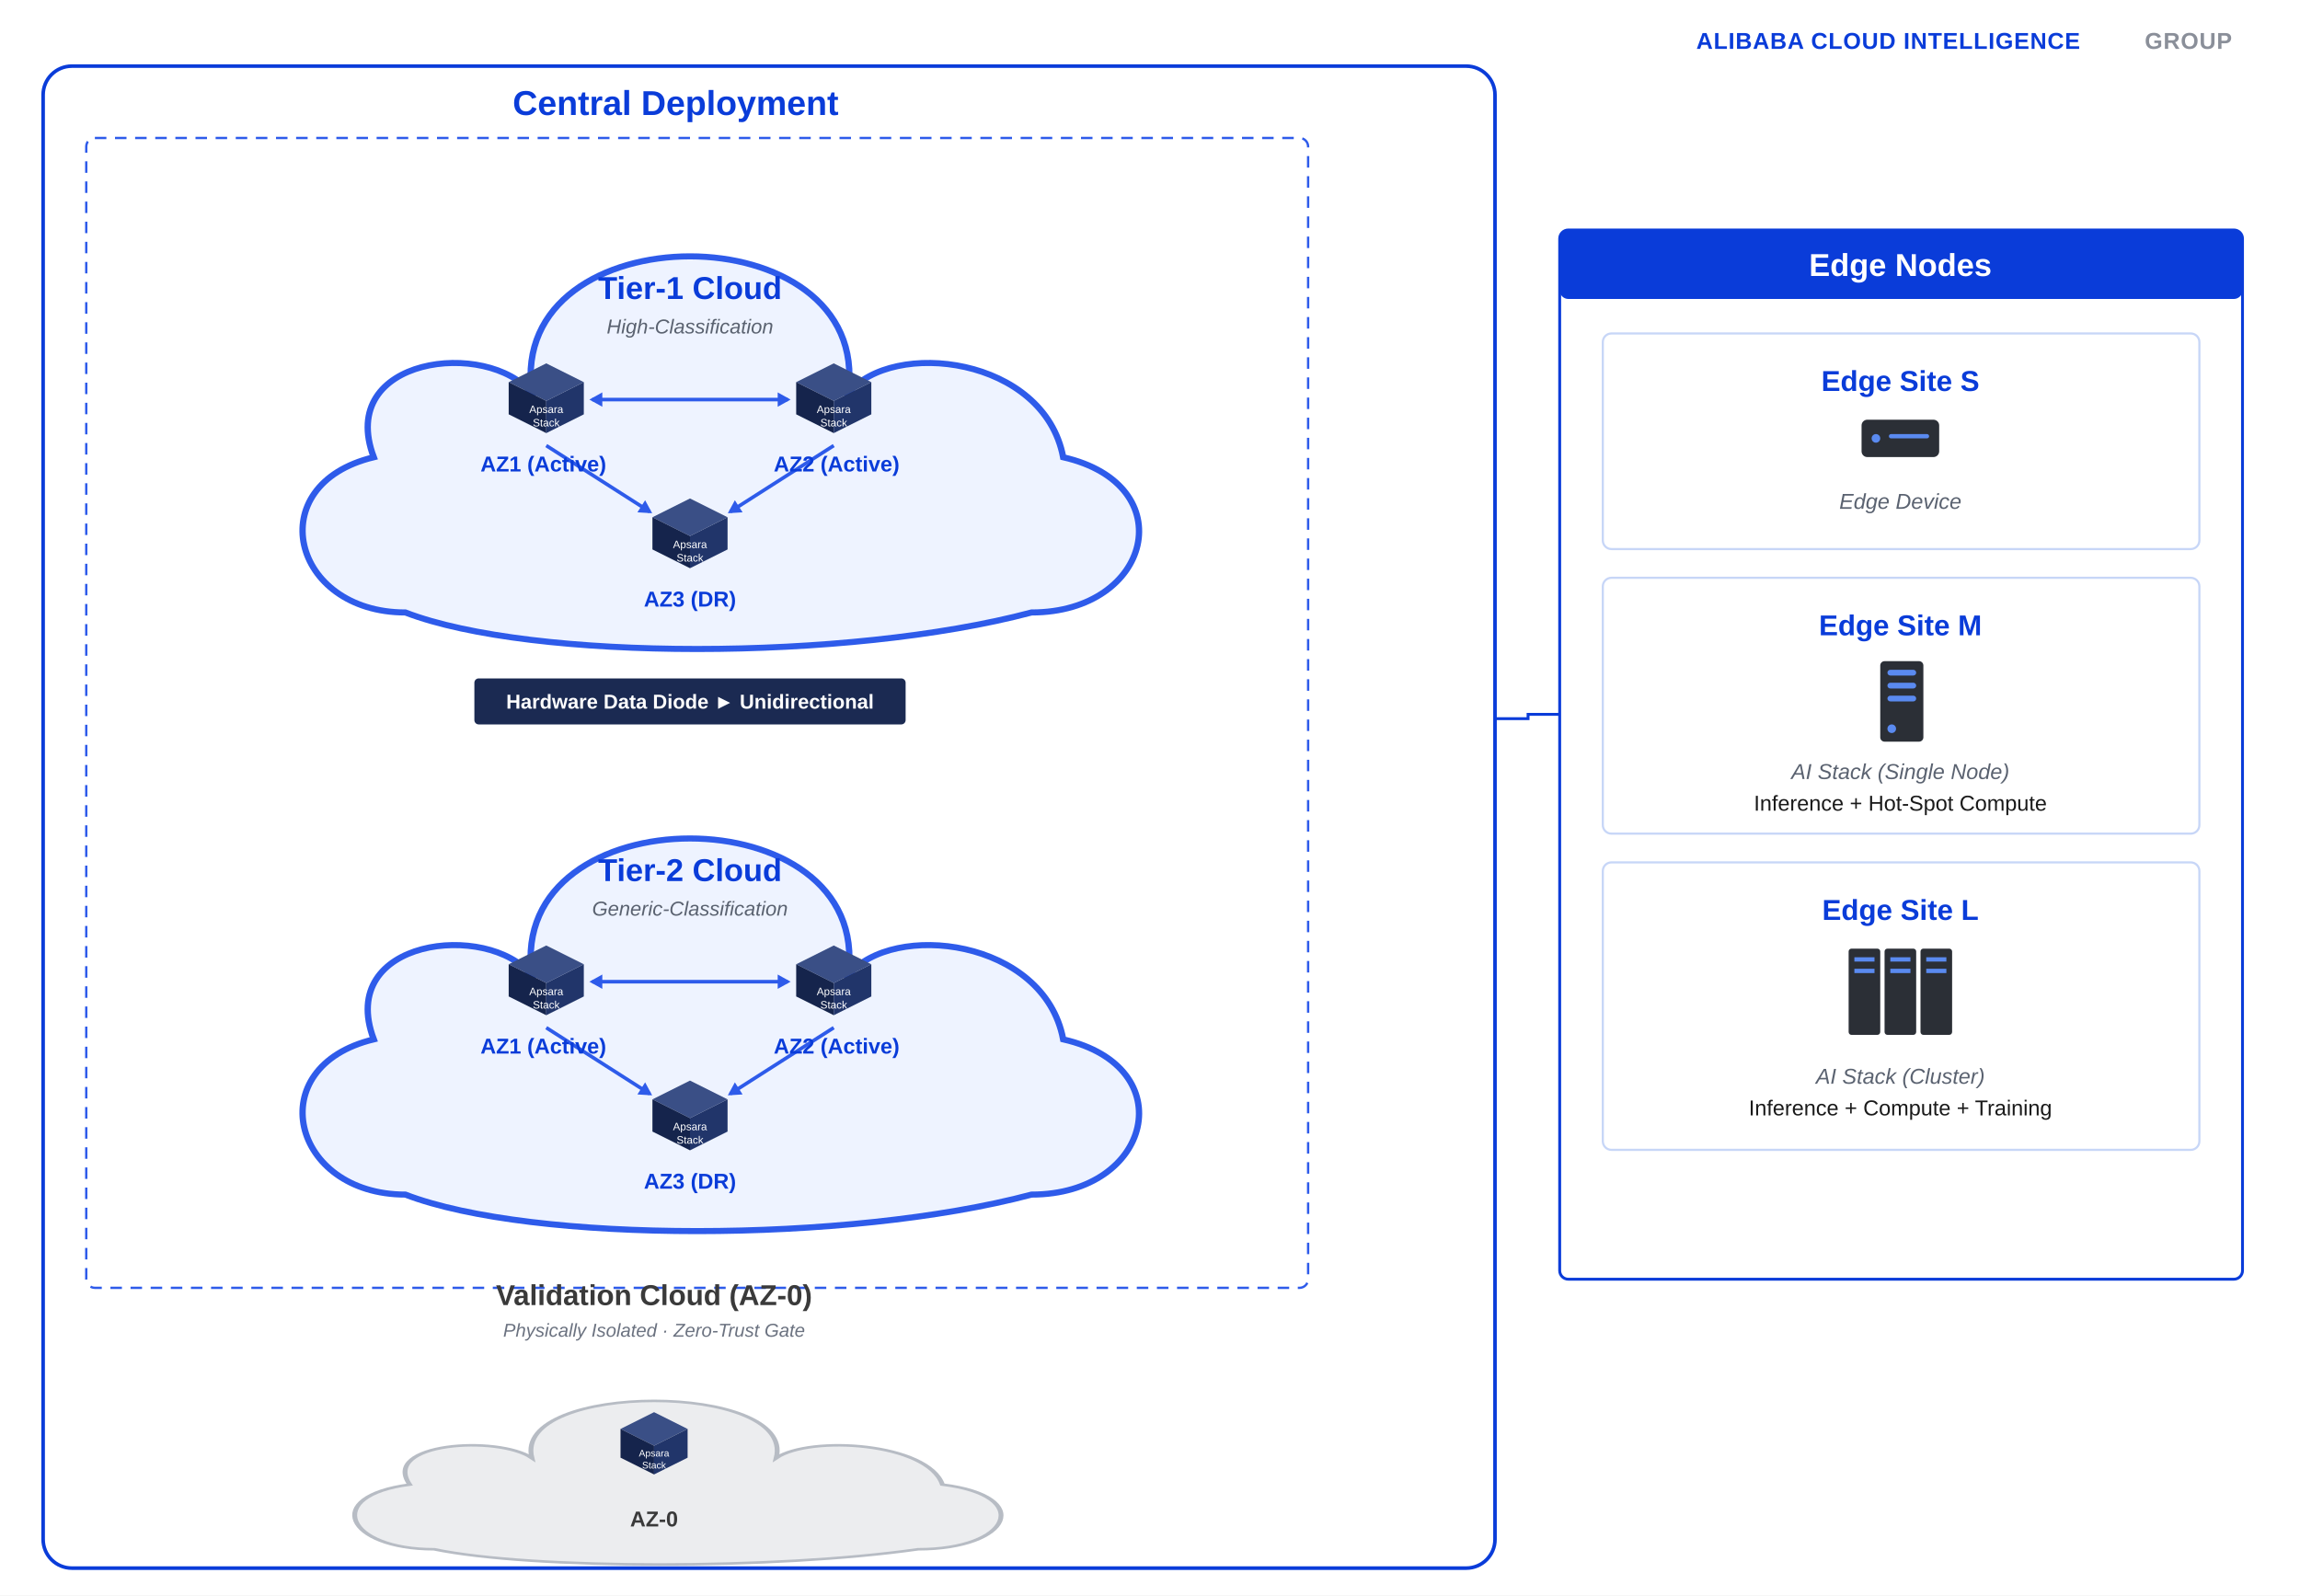
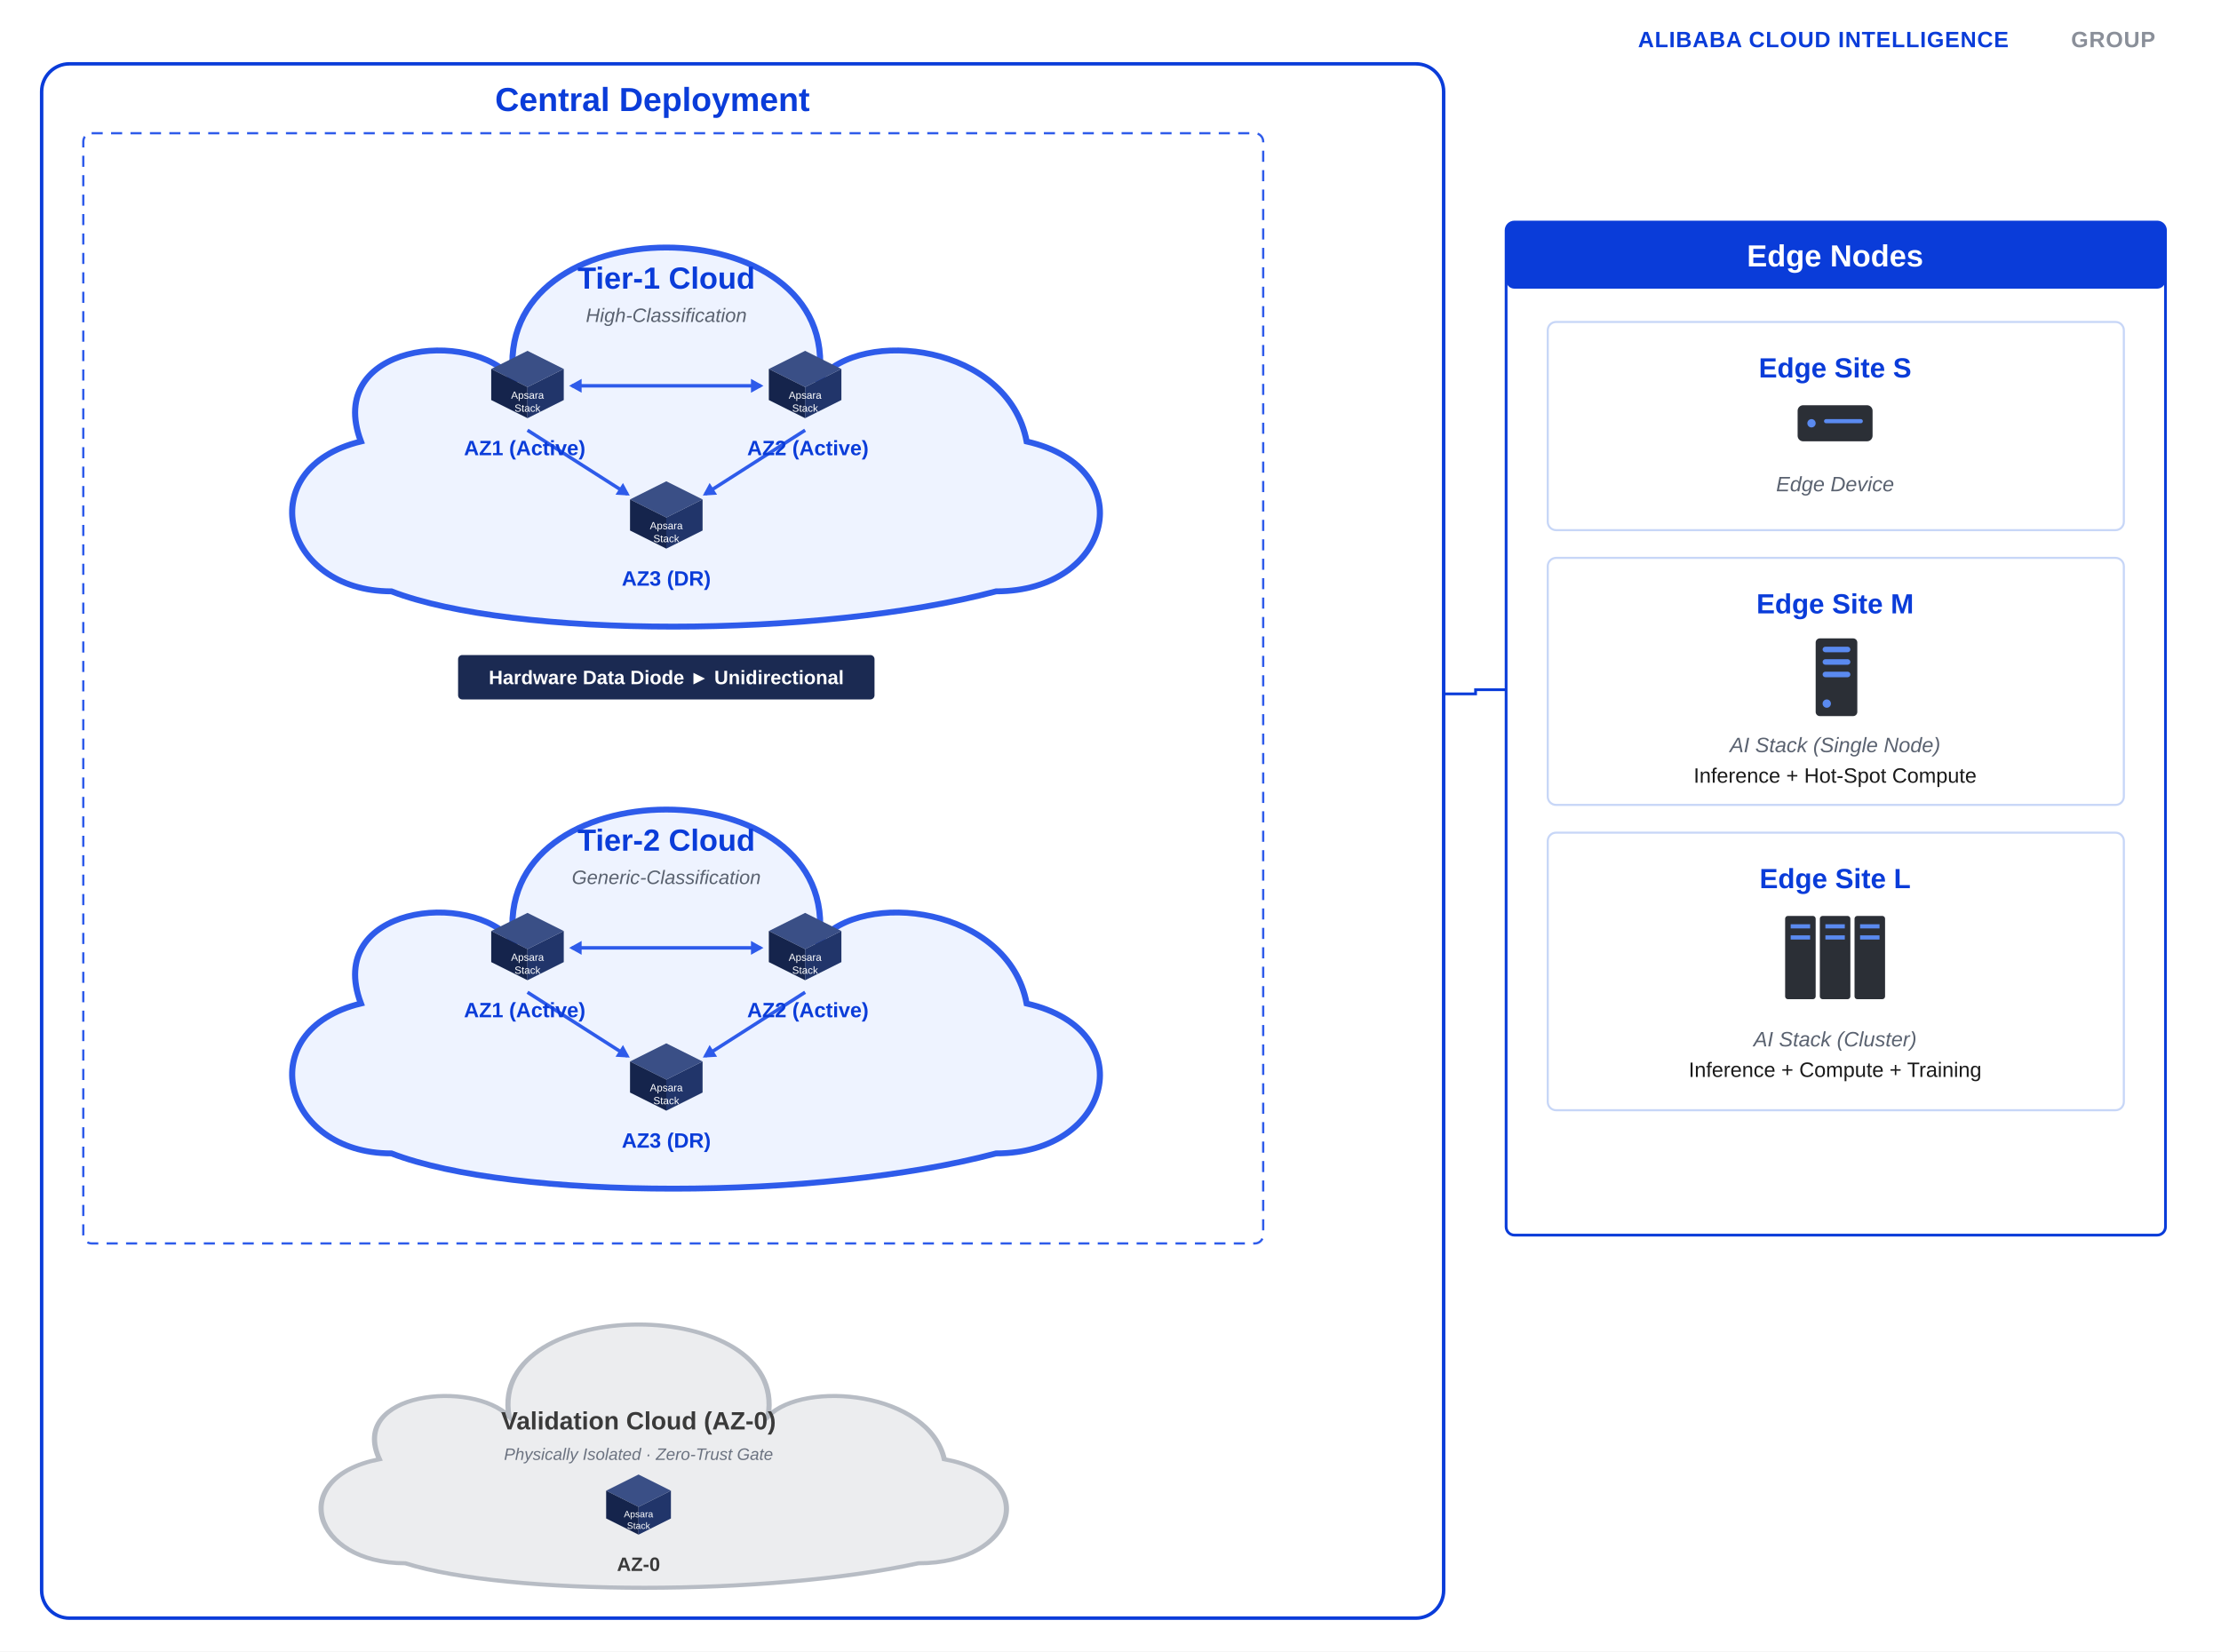
- <svg xmlns="http://www.w3.org/2000/svg" width="1600" height="1110" viewBox="0 0 1600 1110" font-family="'Helvetica Neue','Arial',sans-serif">
+ <svg xmlns="http://www.w3.org/2000/svg" width="1600" height="1190" viewBox="0 0 1600 1190" font-family="'Helvetica Neue','Arial',sans-serif">
  <defs>
    <marker id="aB" markerWidth="11" markerHeight="11" refX="7" refY="5" orient="auto" markerUnits="userSpaceOnUse">
      <path d="M0,0 L9,5 L0,10 Z" fill="#2E5BEA" />
    </marker>
    <marker id="aBs" markerWidth="11" markerHeight="11" refX="2" refY="5" orient="auto" markerUnits="userSpaceOnUse">
      <path d="M9,0 L0,5 L9,10 Z" fill="#2E5BEA" />
    </marker>
    <symbol id="cloud" viewBox="0 0 300 170" preserveAspectRatio="none">
      <path d="M60,154 C24,154 14,112 50,103 C38,70 86,64 100,82 C92,22 208,22 200,82 C214,64 262,70 268,103 C306,112 296,154 258,154 C200,170 100,170 60,154 Z" />
    </symbol>
    <symbol id="apsara" viewBox="0 0 64 60">
      <polygon points="32,3 60,17 32,31 4,17" fill="#3A4F86" />
      <polygon points="4,17 32,31 32,55 4,41" fill="#15244C" />
      <polygon points="32,31 60,17 60,41 32,55" fill="#21356A" />
      <text x="32" y="40" text-anchor="middle" font-size="8" fill="#FFFFFF">Apsara</text>
      <text x="32" y="50" text-anchor="middle" font-size="8" fill="#FFFFFF">Stack</text>
    </symbol>
  </defs>
-   <rect x="0" y="0" width="1600" height="1110" fill="#FFFFFF" />
+   <rect x="0" y="0" width="1600" height="1190" fill="#FFFFFF" />
  <text x="1180" y="34" font-size="16" font-weight="800" fill="#0A3CD9" letter-spacing="0.5">ALIBABA CLOUD INTELLIGENCE</text>
  <text x="1492" y="34" font-size="16" font-weight="800" fill="#8A8F99" letter-spacing="0.5">GROUP</text>
-   <rect x="30" y="46" width="1010" height="1045" rx="20" fill="none" stroke="#0A3CD9" stroke-width="2.5" />
+   <rect x="30" y="46" width="1010" height="1120" rx="20" fill="none" stroke="#0A3CD9" stroke-width="2.5" />
  <text x="470" y="80" text-anchor="middle" font-size="24" font-weight="700" fill="#0A3CD9">Central Deployment</text>
  <rect x="60" y="96" width="850" height="800" rx="6" fill="none" stroke="#2E5BEA" stroke-width="1.6" stroke-dasharray="8 6" />
  <use href="#cloud" x="150" y="100" width="660" height="360" fill="#EEF3FF" stroke="#2E5BEA" stroke-width="2" />
  <text x="480" y="208" text-anchor="middle" font-size="22" font-weight="700" fill="#0A3CD9">Tier-1 Cloud</text>
  <text x="480" y="232" text-anchor="middle" font-size="14" font-style="italic" fill="#5A6270">High-Classification</text>
  <use href="#apsara" x="350" y="250" width="60" height="56" />
  <use href="#apsara" x="550" y="250" width="60" height="56" />
  <use href="#apsara" x="450" y="344" width="60" height="56" />
  <line x1="412" y1="278" x2="548" y2="278" stroke="#2E5BEA" stroke-width="2.5" marker-end="url(#aB)" marker-start="url(#aBs)" />
  <line x1="380" y1="310" x2="452" y2="356" stroke="#2E5BEA" stroke-width="2.5" marker-end="url(#aB)" />
  <line x1="580" y1="310" x2="508" y2="356" stroke="#2E5BEA" stroke-width="2.5" marker-end="url(#aB)" />
  <text x="378" y="328" text-anchor="middle" font-size="15" font-weight="600" fill="#0A3CD9">AZ1 (Active)</text>
  <text x="582" y="328" text-anchor="middle" font-size="15" font-weight="600" fill="#0A3CD9">AZ2 (Active)</text>
  <text x="480" y="422" text-anchor="middle" font-size="15" font-weight="600" fill="#0A3CD9">AZ3 (DR)</text>
  <rect x="330" y="472" width="300" height="32" rx="3" fill="#1B2A52" />
  <text x="480" y="493" text-anchor="middle" font-size="14" font-weight="600" fill="#FFFFFF">Hardware Data Diode ► Unidirectional</text>
  <use href="#cloud" x="150" y="505" width="660" height="360" fill="#EEF3FF" stroke="#2E5BEA" stroke-width="2" />
  <text x="480" y="613" text-anchor="middle" font-size="22" font-weight="700" fill="#0A3CD9">Tier-2 Cloud</text>
  <text x="480" y="637" text-anchor="middle" font-size="14" font-style="italic" fill="#5A6270">Generic-Classification</text>
  <use href="#apsara" x="350" y="655" width="60" height="56" />
  <use href="#apsara" x="550" y="655" width="60" height="56" />
  <use href="#apsara" x="450" y="749" width="60" height="56" />
  <line x1="412" y1="683" x2="548" y2="683" stroke="#2E5BEA" stroke-width="2.5" marker-end="url(#aB)" marker-start="url(#aBs)" />
  <line x1="380" y1="715" x2="452" y2="761" stroke="#2E5BEA" stroke-width="2.5" marker-end="url(#aB)" />
  <line x1="580" y1="715" x2="508" y2="761" stroke="#2E5BEA" stroke-width="2.5" marker-end="url(#aB)" />
  <text x="378" y="733" text-anchor="middle" font-size="15" font-weight="600" fill="#0A3CD9">AZ1 (Active)</text>
  <text x="582" y="733" text-anchor="middle" font-size="15" font-weight="600" fill="#0A3CD9">AZ2 (Active)</text>
  <text x="480" y="827" text-anchor="middle" font-size="15" font-weight="600" fill="#0A3CD9">AZ3 (DR)</text>
-   <text x="455" y="908" text-anchor="middle" font-size="20" font-weight="700" fill="#3A3A3A">Validation Cloud (AZ-0)</text>
-   <text x="455" y="930" text-anchor="middle" font-size="13" font-style="italic" fill="#6B7280">Physically Isolated · Zero-Trust Gate</text>
-   <use href="#cloud" x="200" y="942" width="510" height="150" fill="#ECEDEF" stroke="#B7BCC4" stroke-width="2" />
-   <use href="#apsara" x="428" y="980" width="54" height="50" />
-   <text x="455" y="1062" text-anchor="middle" font-size="15" font-weight="600" fill="#3A3A3A">AZ-0</text>
+   <use href="#cloud" x="180" y="900" width="560" height="250" fill="#ECEDEF" stroke="#B7BCC4" stroke-width="2" />
+   <text x="460" y="1030" text-anchor="middle" font-size="18" font-weight="700" fill="#3A3A3A">Validation Cloud (AZ-0)</text>
+   <text x="460" y="1052" text-anchor="middle" font-size="12" font-style="italic" fill="#6B7280">Physically Isolated · Zero-Trust Gate</text>
+   <use href="#apsara" x="433" y="1060" width="54" height="50" />
+   <text x="460" y="1132" text-anchor="middle" font-size="14" font-weight="600" fill="#3A3A3A">AZ-0</text>
  <rect x="1085" y="160" width="475" height="730" rx="6" fill="none" stroke="#0A3CD9" stroke-width="2" />
  <rect x="1085" y="160" width="475" height="48" rx="6" fill="#0A3CD9" />
  <text x="1322" y="192" text-anchor="middle" font-size="22" font-weight="700" fill="#FFFFFF">Edge Nodes</text>
  <rect x="1115" y="232" width="415" height="150" rx="6" fill="none" stroke="#C7D6F7" stroke-width="1.5" />
  <text x="1322" y="272" text-anchor="middle" font-size="20" font-weight="700" fill="#0A3CD9">Edge Site S</text>
  <g>
    <rect x="1295" y="292" width="54" height="26" rx="4" fill="#2B2F36" />
    <circle cx="1305" cy="305" r="3" fill="#5A8AF0" />
    <rect x="1314" y="302" width="28" height="3" rx="1.5" fill="#5A8AF0" />
  </g>
  <text x="1322" y="354" text-anchor="middle" font-size="15" font-style="italic" fill="#5A6270">Edge Device</text>
  <rect x="1115" y="402" width="415" height="178" rx="6" fill="none" stroke="#C7D6F7" stroke-width="1.5" />
  <text x="1322" y="442" text-anchor="middle" font-size="20" font-weight="700" fill="#0A3CD9">Edge Site M</text>
  <g>
    <rect x="1308" y="460" width="30" height="56" rx="3" fill="#2B2F36" />
    <g fill="#5A8AF0">
      <rect x="1313" y="466" width="20" height="4" rx="2" />
      <rect x="1313" y="475" width="20" height="4" rx="2" />
      <rect x="1313" y="484" width="20" height="4" rx="2" />
    </g>
    <circle cx="1316" cy="507" r="3" fill="#5A8AF0" />
  </g>
  <text x="1322" y="542" text-anchor="middle" font-size="15" font-style="italic" fill="#5A6270">AI Stack (Single Node)</text>
  <text x="1322" y="564" text-anchor="middle" font-size="15" fill="#1A1A1A">Inference + Hot-Spot Compute</text>
  <rect x="1115" y="600" width="415" height="200" rx="6" fill="none" stroke="#C7D6F7" stroke-width="1.5" />
  <text x="1322" y="640" text-anchor="middle" font-size="20" font-weight="700" fill="#0A3CD9">Edge Site L</text>
  <g fill="#2B2F36">
    <rect x="1286" y="660" width="22" height="60" rx="2" />
    <rect x="1311" y="660" width="22" height="60" rx="2" />
    <rect x="1336" y="660" width="22" height="60" rx="2" />
  </g>
  <g fill="#5A8AF0">
    <rect x="1290" y="666" width="14" height="3" />
    <rect x="1290" y="674" width="14" height="3" />
    <rect x="1315" y="666" width="14" height="3" />
    <rect x="1315" y="674" width="14" height="3" />
    <rect x="1340" y="666" width="14" height="3" />
    <rect x="1340" y="674" width="14" height="3" />
  </g>
  <text x="1322" y="754" text-anchor="middle" font-size="15" font-style="italic" fill="#5A6270">AI Stack (Cluster)</text>
  <text x="1322" y="776" text-anchor="middle" font-size="15" fill="#1A1A1A">Inference + Compute + Training</text>
  <path d="M1040,500 H1063 V497 H1085" fill="none" stroke="#0A3CD9" stroke-width="2" />
</svg>
